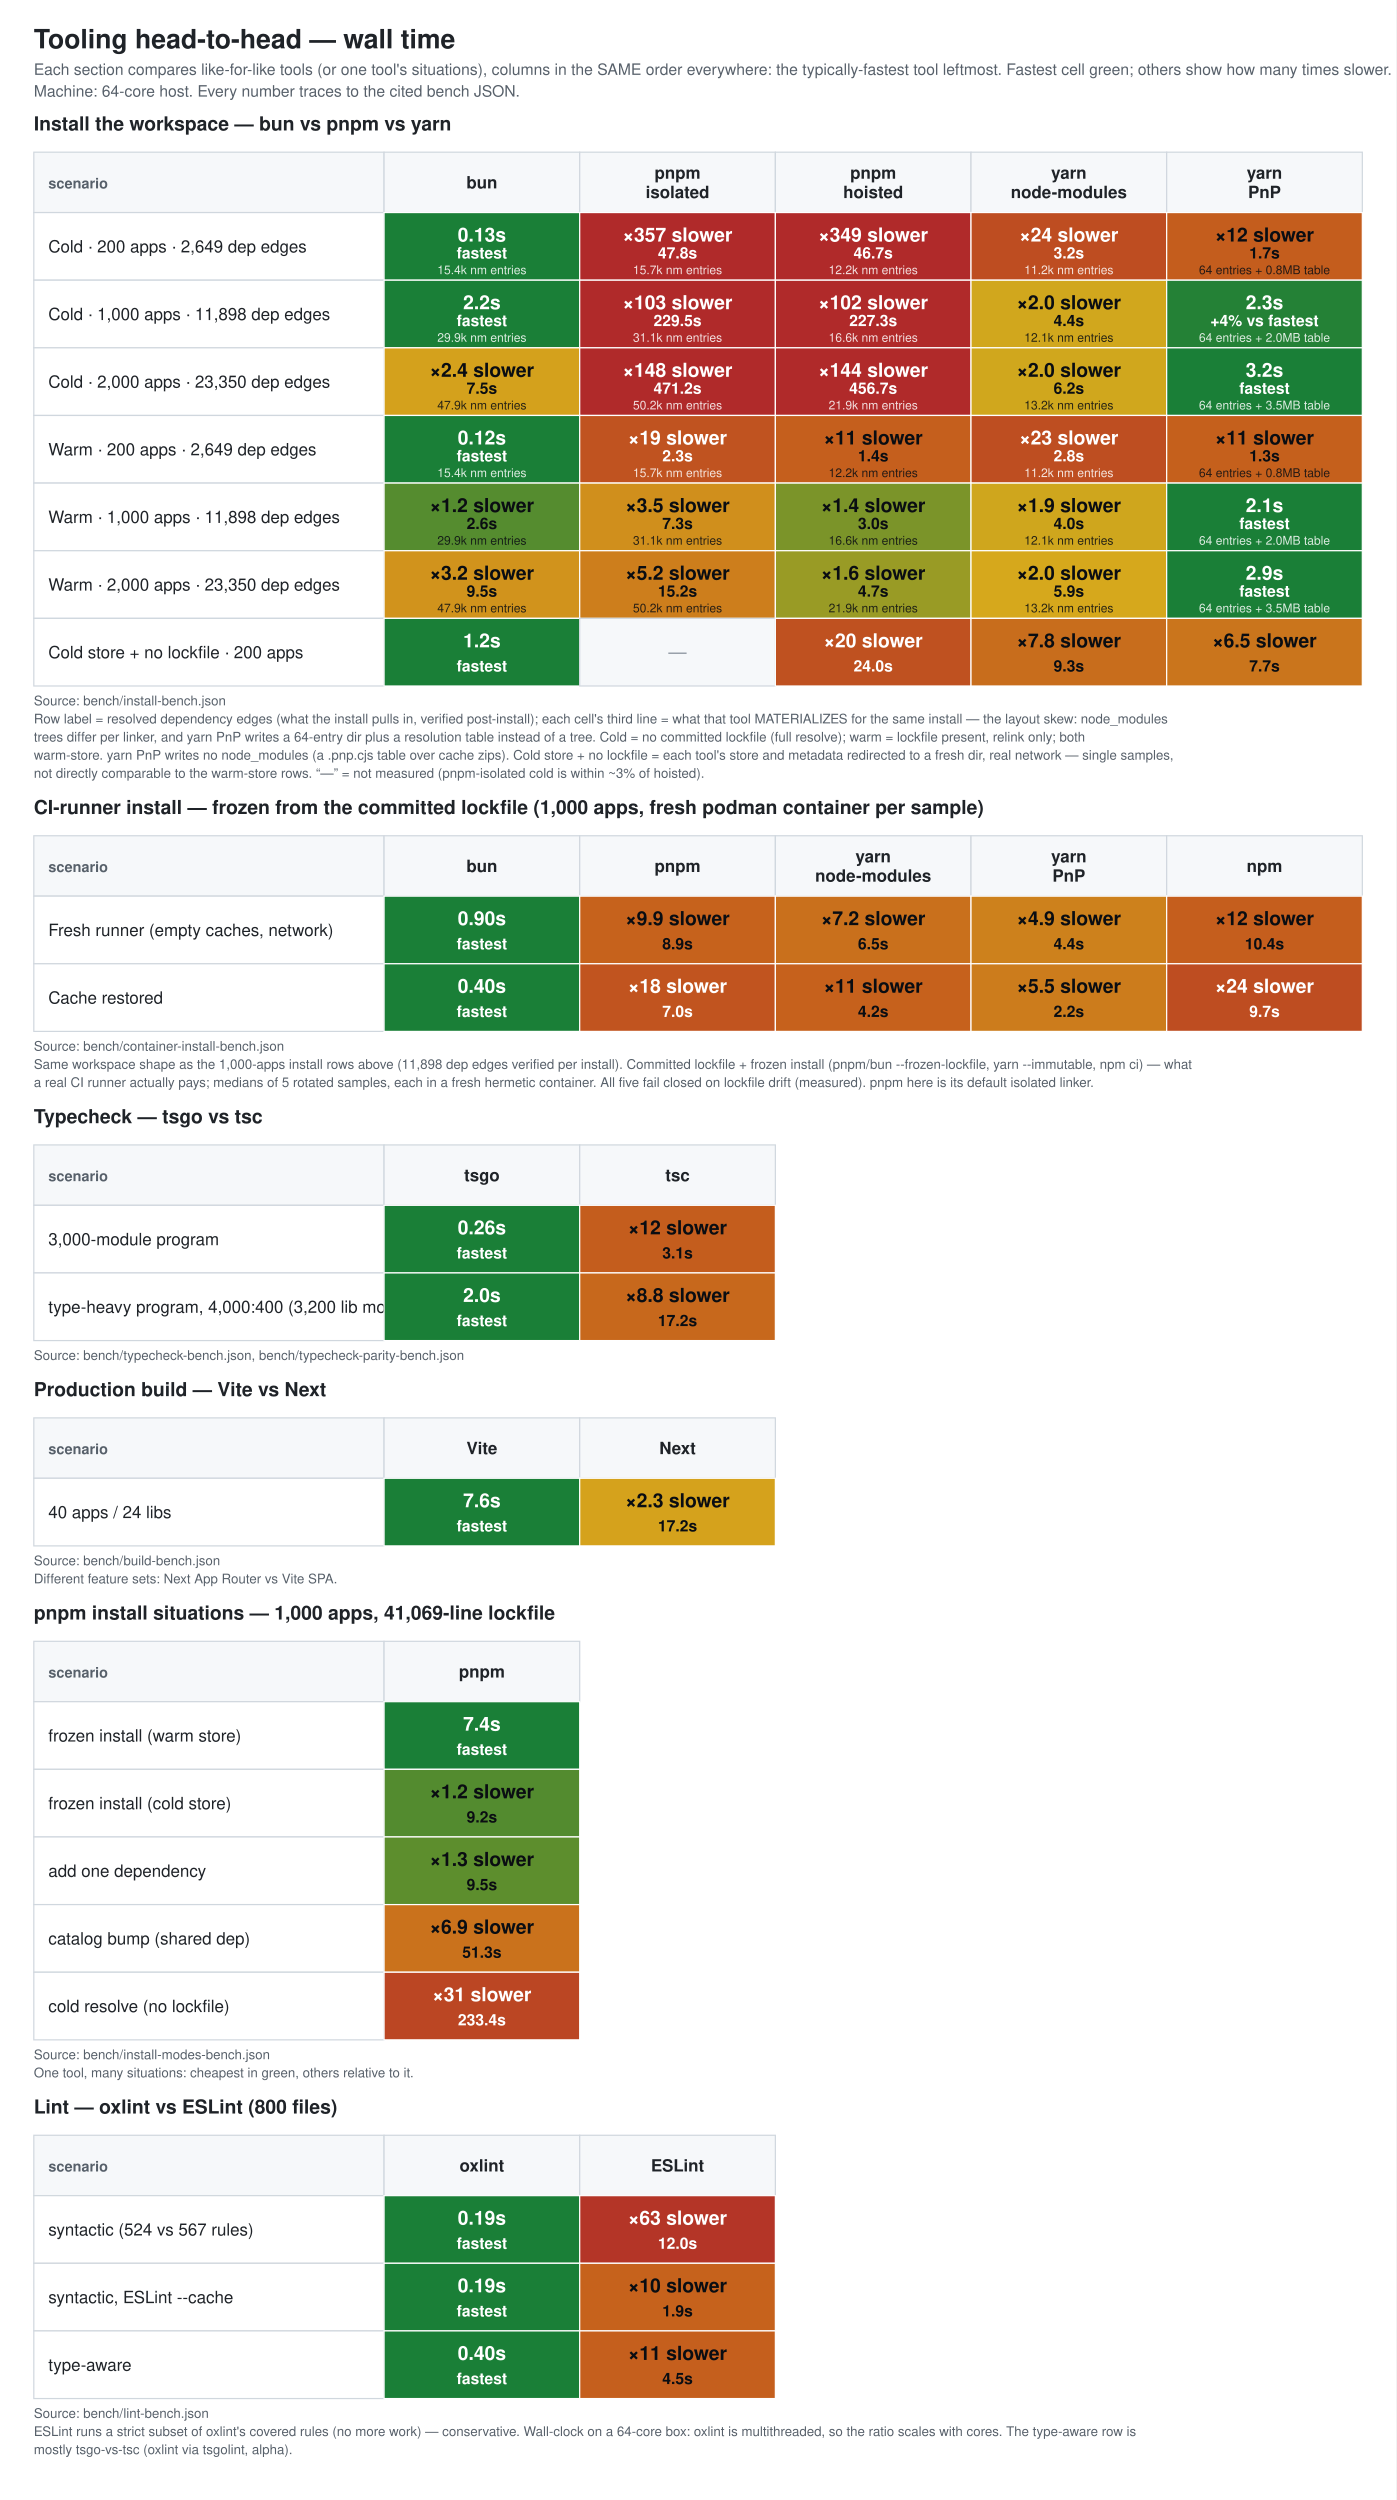
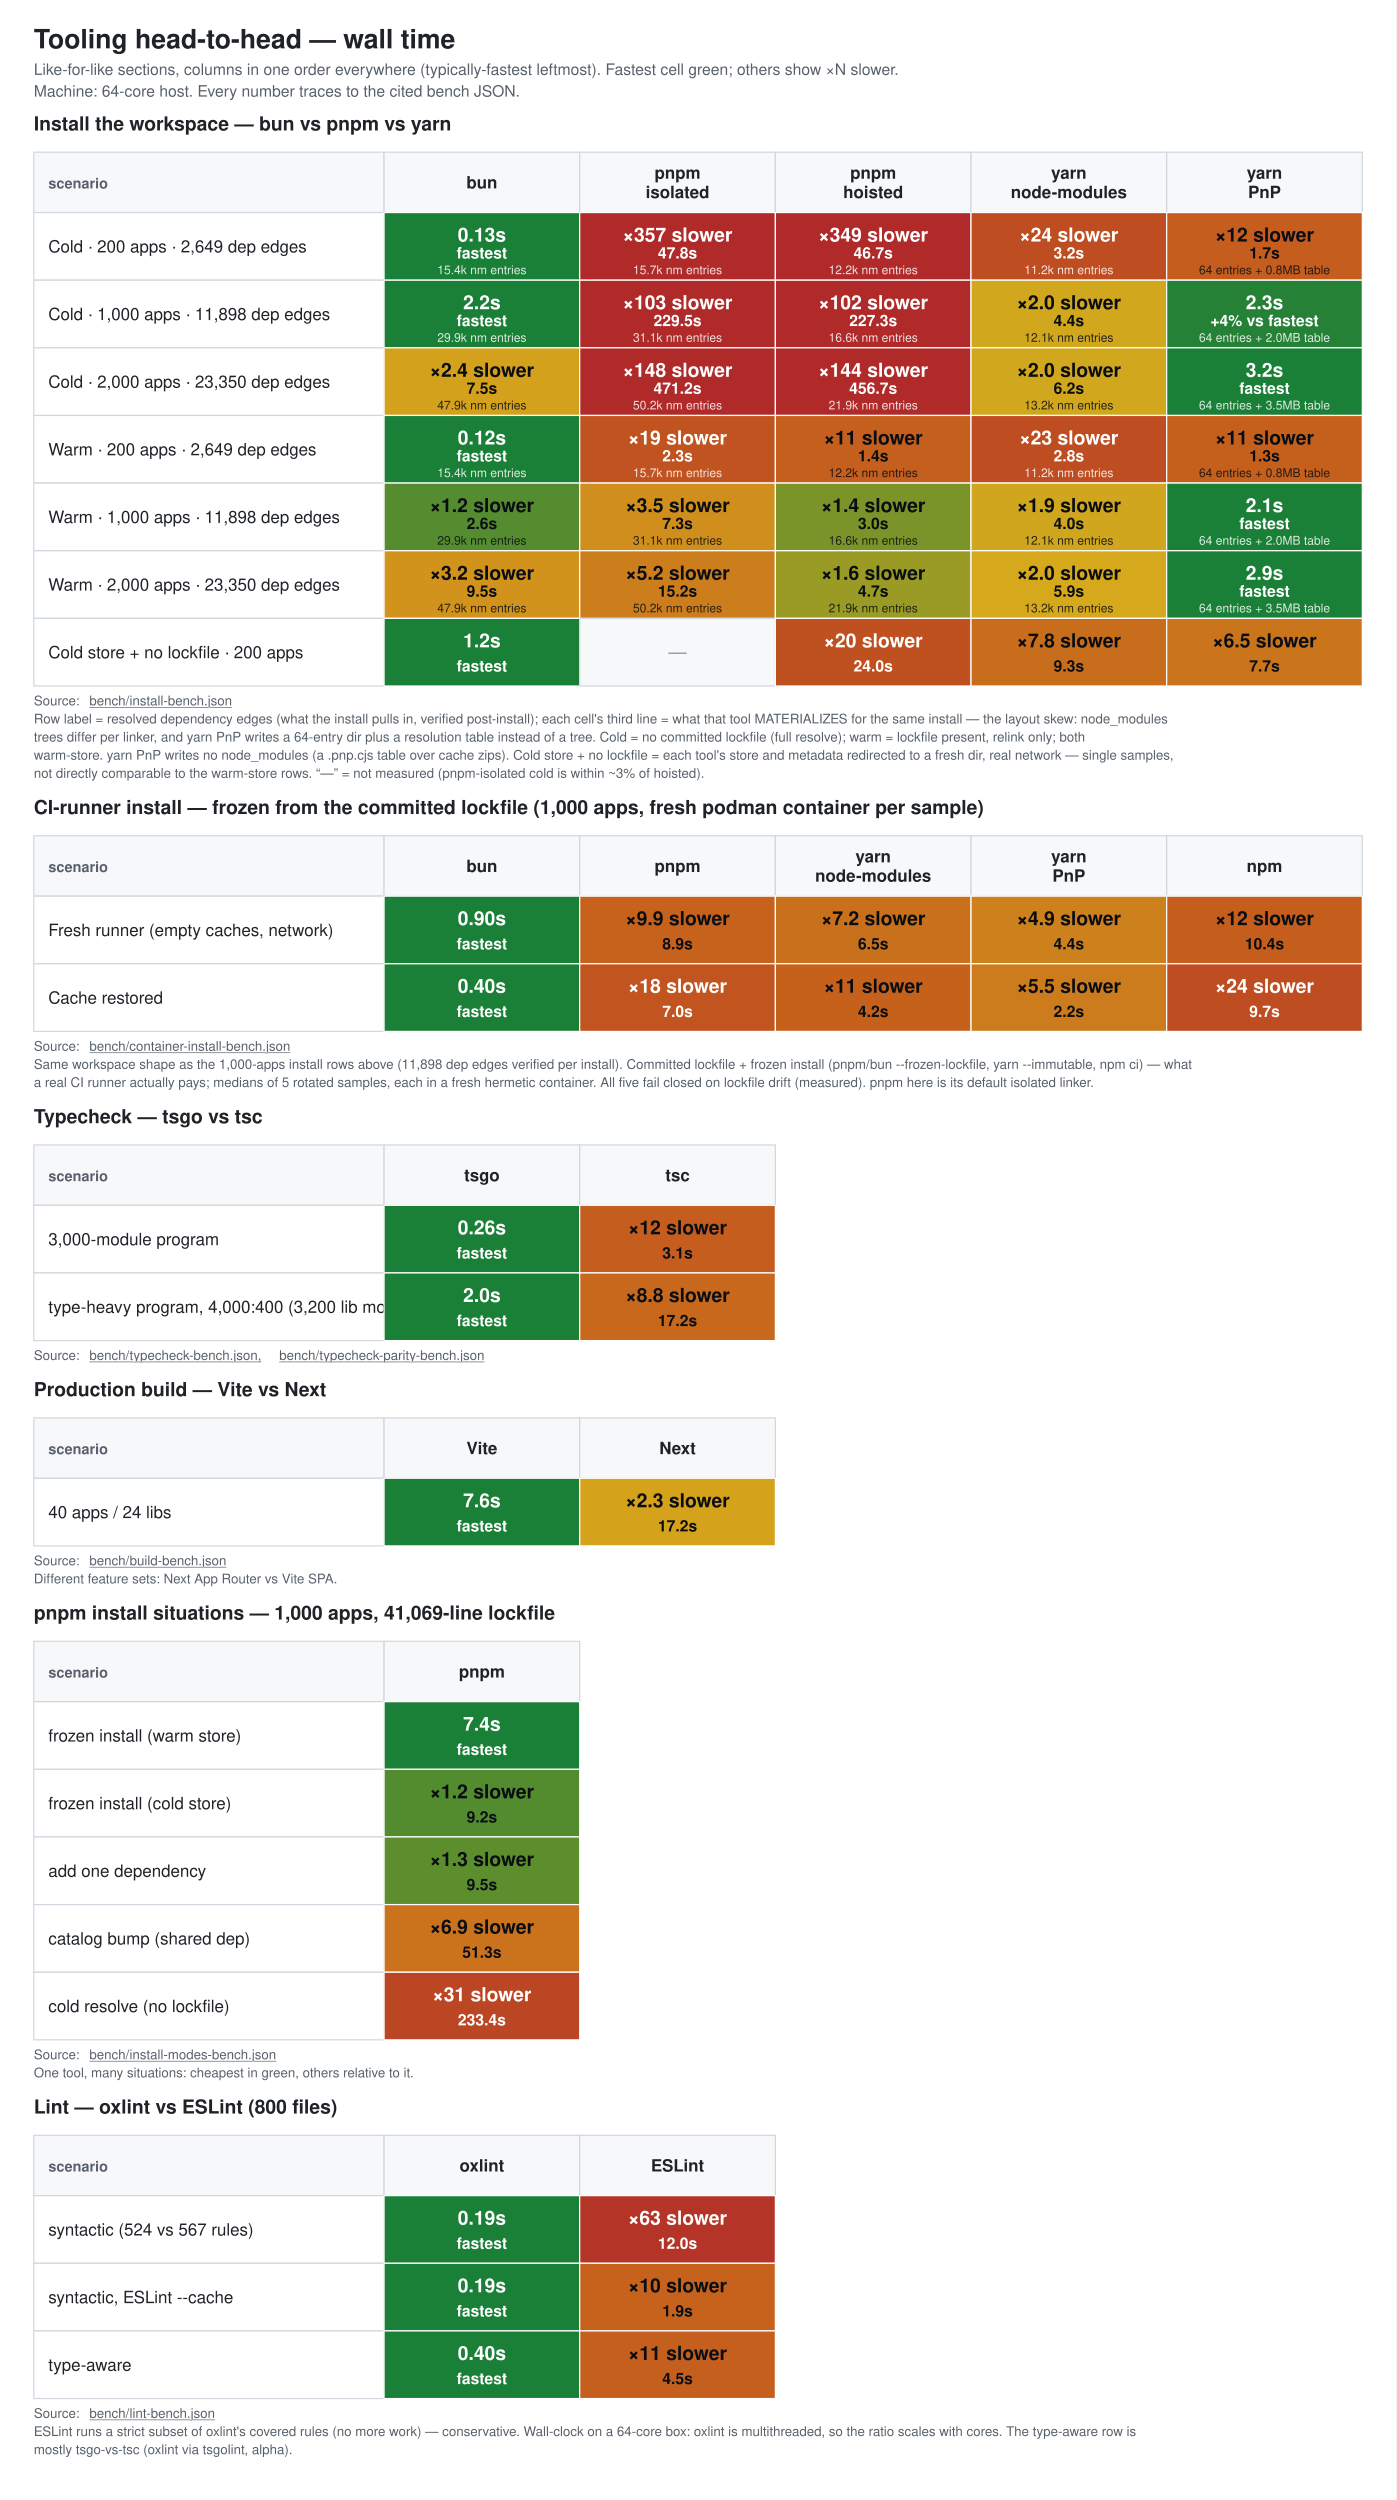
<svg xmlns="http://www.w3.org/2000/svg" width="1156" height="2070" viewBox="0 0 1156 2070" font-family="-apple-system,BlinkMacSystemFont,Segoe UI,Helvetica,Arial,sans-serif">
  <rect width="1156" height="2070" fill="#ffffff" />
  <text x="28" y="40" font-size="22" font-weight="700" fill="#1f2328">Tooling head-to-head — wall time</text>
-   <text x="28" y="62" font-size="13" fill="#57606a">Each section compares like-for-like tools (or one tool's situations), columns in the SAME order everywhere: the typically-fastest tool leftmost. Fastest cell green; others show how many times slower.</text>
+   <text x="28" y="62" font-size="13" fill="#57606a">Like-for-like sections, columns in one order everywhere (typically-fastest leftmost). Fastest cell green; others show ×N slower.</text>
  <text x="28" y="80" font-size="13" fill="#57606a">Machine: 64-core host. Every number traces to the cited bench JSON.</text>
  <text x="28" y="108" font-size="16" font-weight="700" fill="#1f2328">Install the workspace — bun vs pnpm vs yarn</text>
  <rect x="28" y="126" width="290" height="50" fill="#f6f8fa" stroke="#d0d7de" />
  <text x="40" y="156" font-size="12" font-weight="600" fill="#57606a">scenario</text>
  <rect x="318" y="126" width="162" height="50" fill="#f6f8fa" stroke="#d0d7de" />
  <text x="399" y="156" font-size="14" font-weight="700" fill="#1f2328" text-anchor="middle">bun</text>
  <rect x="480" y="126" width="162" height="50" fill="#f6f8fa" stroke="#d0d7de" />
  <text x="561" y="148" font-size="14" font-weight="700" fill="#1f2328" text-anchor="middle">pnpm</text>
  <text x="561" y="164" font-size="14" font-weight="700" fill="#1f2328" text-anchor="middle">isolated</text>
  <rect x="642" y="126" width="162" height="50" fill="#f6f8fa" stroke="#d0d7de" />
  <text x="723" y="148" font-size="14" font-weight="700" fill="#1f2328" text-anchor="middle">pnpm</text>
  <text x="723" y="164" font-size="14" font-weight="700" fill="#1f2328" text-anchor="middle">hoisted</text>
  <rect x="804" y="126" width="162" height="50" fill="#f6f8fa" stroke="#d0d7de" />
  <text x="885" y="148" font-size="14" font-weight="700" fill="#1f2328" text-anchor="middle">yarn</text>
  <text x="885" y="164" font-size="14" font-weight="700" fill="#1f2328" text-anchor="middle">node-modules</text>
  <rect x="966" y="126" width="162" height="50" fill="#f6f8fa" stroke="#d0d7de" />
  <text x="1047" y="148" font-size="14" font-weight="700" fill="#1f2328" text-anchor="middle">yarn</text>
  <text x="1047" y="164" font-size="14" font-weight="700" fill="#1f2328" text-anchor="middle">PnP</text>
  <rect x="28" y="176" width="290" height="56" fill="#ffffff" stroke="#d0d7de" />
  <text x="40" y="209" font-size="14" fill="#1f2328">Cold · 200 apps · 2,649 dep edges</text>
  <rect x="318" y="176" width="162" height="56" fill="rgb(26,127,55)" stroke="#ffffff" />
  <text x="399" y="200" font-size="16" font-weight="700" fill="#ffffff" text-anchor="middle">0.13s</text>
  <text x="399" y="214" font-size="13" font-weight="600" fill="#ffffff" text-anchor="middle">fastest</text>
  <text x="399" y="227" font-size="10" fill="#ffffff" opacity="0.85" text-anchor="middle">15.4k nm entries</text>
  <rect x="480" y="176" width="162" height="56" fill="rgb(176,42,42)" stroke="#ffffff" />
  <text x="561" y="200" font-size="16" font-weight="700" fill="#ffffff" text-anchor="middle">×357 slower</text>
  <text x="561" y="214" font-size="13" font-weight="600" fill="#ffffff" text-anchor="middle">47.8s</text>
  <text x="561" y="227" font-size="10" fill="#ffffff" opacity="0.85" text-anchor="middle">15.7k nm entries</text>
  <rect x="642" y="176" width="162" height="56" fill="rgb(176,42,42)" stroke="#ffffff" />
  <text x="723" y="200" font-size="16" font-weight="700" fill="#ffffff" text-anchor="middle">×349 slower</text>
  <text x="723" y="214" font-size="13" font-weight="600" fill="#ffffff" text-anchor="middle">46.7s</text>
  <text x="723" y="227" font-size="10" fill="#ffffff" opacity="0.85" text-anchor="middle">12.2k nm entries</text>
  <rect x="804" y="176" width="162" height="56" fill="rgb(190,77,33)" stroke="#ffffff" />
  <text x="885" y="200" font-size="16" font-weight="700" fill="#ffffff" text-anchor="middle">×24 slower</text>
  <text x="885" y="214" font-size="13" font-weight="600" fill="#ffffff" text-anchor="middle">3.2s</text>
  <text x="885" y="227" font-size="10" fill="#ffffff" opacity="0.85" text-anchor="middle">11.2k nm entries</text>
  <rect x="966" y="176" width="162" height="56" fill="rgb(196,93,29)" stroke="#ffffff" />
  <text x="1047" y="200" font-size="16" font-weight="700" fill="#0a0d12" text-anchor="middle">×12 slower</text>
  <text x="1047" y="214" font-size="13" font-weight="600" fill="#0a0d12" text-anchor="middle">1.7s</text>
  <text x="1047" y="227" font-size="10" fill="#0a0d12" opacity="0.85" text-anchor="middle">64 entries + 0.8MB table</text>
  <rect x="28" y="232" width="290" height="56" fill="#ffffff" stroke="#d0d7de" />
  <text x="40" y="265" font-size="14" fill="#1f2328">Cold · 1,000 apps · 11,898 dep edges</text>
  <rect x="318" y="232" width="162" height="56" fill="rgb(26,127,55)" stroke="#ffffff" />
  <text x="399" y="256" font-size="16" font-weight="700" fill="#ffffff" text-anchor="middle">2.2s</text>
  <text x="399" y="270" font-size="13" font-weight="600" fill="#ffffff" text-anchor="middle">fastest</text>
  <text x="399" y="283" font-size="10" fill="#ffffff" opacity="0.85" text-anchor="middle">29.9k nm entries</text>
  <rect x="480" y="232" width="162" height="56" fill="rgb(176,42,42)" stroke="#ffffff" />
  <text x="561" y="256" font-size="16" font-weight="700" fill="#ffffff" text-anchor="middle">×103 slower</text>
  <text x="561" y="270" font-size="13" font-weight="600" fill="#ffffff" text-anchor="middle">229.5s</text>
  <text x="561" y="283" font-size="10" fill="#ffffff" opacity="0.85" text-anchor="middle">31.1k nm entries</text>
  <rect x="642" y="232" width="162" height="56" fill="rgb(176,42,42)" stroke="#ffffff" />
  <text x="723" y="256" font-size="16" font-weight="700" fill="#ffffff" text-anchor="middle">×102 slower</text>
  <text x="723" y="270" font-size="13" font-weight="600" fill="#ffffff" text-anchor="middle">227.3s</text>
  <text x="723" y="283" font-size="10" fill="#ffffff" opacity="0.85" text-anchor="middle">16.6k nm entries</text>
  <rect x="804" y="232" width="162" height="56" fill="rgb(209,167,29)" stroke="#ffffff" />
  <text x="885" y="256" font-size="16" font-weight="700" fill="#0a0d12" text-anchor="middle">×2.0 slower</text>
  <text x="885" y="270" font-size="13" font-weight="600" fill="#0a0d12" text-anchor="middle">4.4s</text>
  <text x="885" y="283" font-size="10" fill="#0a0d12" opacity="0.85" text-anchor="middle">12.1k nm entries</text>
  <rect x="966" y="232" width="162" height="56" fill="rgb(36,129,54)" stroke="#ffffff" />
  <text x="1047" y="256" font-size="16" font-weight="700" fill="#ffffff" text-anchor="middle">2.3s</text>
  <text x="1047" y="270" font-size="13" font-weight="600" fill="#ffffff" text-anchor="middle">+4% vs fastest</text>
  <text x="1047" y="283" font-size="10" fill="#ffffff" opacity="0.85" text-anchor="middle">64 entries + 2.0MB table</text>
  <rect x="28" y="288" width="290" height="56" fill="#ffffff" stroke="#d0d7de" />
  <text x="40" y="321" font-size="14" fill="#1f2328">Cold · 2,000 apps · 23,350 dep edges</text>
  <rect x="318" y="288" width="162" height="56" fill="rgb(212,161,28)" stroke="#ffffff" />
  <text x="399" y="312" font-size="16" font-weight="700" fill="#0a0d12" text-anchor="middle">×2.4 slower</text>
  <text x="399" y="326" font-size="13" font-weight="600" fill="#0a0d12" text-anchor="middle">7.5s</text>
  <text x="399" y="339" font-size="10" fill="#0a0d12" opacity="0.85" text-anchor="middle">47.9k nm entries</text>
  <rect x="480" y="288" width="162" height="56" fill="rgb(176,42,42)" stroke="#ffffff" />
  <text x="561" y="312" font-size="16" font-weight="700" fill="#ffffff" text-anchor="middle">×148 slower</text>
  <text x="561" y="326" font-size="13" font-weight="600" fill="#ffffff" text-anchor="middle">471.2s</text>
  <text x="561" y="339" font-size="10" fill="#ffffff" opacity="0.85" text-anchor="middle">50.2k nm entries</text>
  <rect x="642" y="288" width="162" height="56" fill="rgb(176,42,42)" stroke="#ffffff" />
  <text x="723" y="312" font-size="16" font-weight="700" fill="#ffffff" text-anchor="middle">×144 slower</text>
  <text x="723" y="326" font-size="13" font-weight="600" fill="#ffffff" text-anchor="middle">456.7s</text>
  <text x="723" y="339" font-size="10" fill="#ffffff" opacity="0.85" text-anchor="middle">21.9k nm entries</text>
  <rect x="804" y="288" width="162" height="56" fill="rgb(208,167,29)" stroke="#ffffff" />
  <text x="885" y="312" font-size="16" font-weight="700" fill="#0a0d12" text-anchor="middle">×2.0 slower</text>
  <text x="885" y="326" font-size="13" font-weight="600" fill="#0a0d12" text-anchor="middle">6.2s</text>
  <text x="885" y="339" font-size="10" fill="#0a0d12" opacity="0.85" text-anchor="middle">13.2k nm entries</text>
  <rect x="966" y="288" width="162" height="56" fill="rgb(26,127,55)" stroke="#ffffff" />
  <text x="1047" y="312" font-size="16" font-weight="700" fill="#ffffff" text-anchor="middle">3.2s</text>
  <text x="1047" y="326" font-size="13" font-weight="600" fill="#ffffff" text-anchor="middle">fastest</text>
  <text x="1047" y="339" font-size="10" fill="#ffffff" opacity="0.85" text-anchor="middle">64 entries + 3.5MB table</text>
  <rect x="28" y="344" width="290" height="56" fill="#ffffff" stroke="#d0d7de" />
  <text x="40" y="377" font-size="14" fill="#1f2328">Warm · 200 apps · 2,649 dep edges</text>
  <rect x="318" y="344" width="162" height="56" fill="rgb(26,127,55)" stroke="#ffffff" />
  <text x="399" y="368" font-size="16" font-weight="700" fill="#ffffff" text-anchor="middle">0.12s</text>
  <text x="399" y="382" font-size="13" font-weight="600" fill="#ffffff" text-anchor="middle">fastest</text>
  <text x="399" y="395" font-size="10" fill="#ffffff" opacity="0.85" text-anchor="middle">15.4k nm entries</text>
  <rect x="480" y="344" width="162" height="56" fill="rgb(192,83,32)" stroke="#ffffff" />
  <text x="561" y="368" font-size="16" font-weight="700" fill="#ffffff" text-anchor="middle">×19 slower</text>
  <text x="561" y="382" font-size="13" font-weight="600" fill="#ffffff" text-anchor="middle">2.3s</text>
  <text x="561" y="395" font-size="10" fill="#ffffff" opacity="0.85" text-anchor="middle">15.7k nm entries</text>
  <rect x="642" y="344" width="162" height="56" fill="rgb(197,95,29)" stroke="#ffffff" />
  <text x="723" y="368" font-size="16" font-weight="700" fill="#0a0d12" text-anchor="middle">×11 slower</text>
  <text x="723" y="382" font-size="13" font-weight="600" fill="#0a0d12" text-anchor="middle">1.4s</text>
  <text x="723" y="395" font-size="10" fill="#0a0d12" opacity="0.85" text-anchor="middle">12.2k nm entries</text>
  <rect x="804" y="344" width="162" height="56" fill="rgb(190,78,33)" stroke="#ffffff" />
  <text x="885" y="368" font-size="16" font-weight="700" fill="#ffffff" text-anchor="middle">×23 slower</text>
  <text x="885" y="382" font-size="13" font-weight="600" fill="#ffffff" text-anchor="middle">2.8s</text>
  <text x="885" y="395" font-size="10" fill="#ffffff" opacity="0.85" text-anchor="middle">11.2k nm entries</text>
  <rect x="966" y="344" width="162" height="56" fill="rgb(197,96,28)" stroke="#ffffff" />
  <text x="1047" y="368" font-size="16" font-weight="700" fill="#0a0d12" text-anchor="middle">×11 slower</text>
  <text x="1047" y="382" font-size="13" font-weight="600" fill="#0a0d12" text-anchor="middle">1.3s</text>
  <text x="1047" y="395" font-size="10" fill="#0a0d12" opacity="0.85" text-anchor="middle">64 entries + 0.8MB table</text>
  <rect x="28" y="400" width="290" height="56" fill="#ffffff" stroke="#d0d7de" />
  <text x="40" y="433" font-size="14" fill="#1f2328">Warm · 1,000 apps · 11,898 dep edges</text>
  <rect x="318" y="400" width="162" height="56" fill="rgb(85,140,47)" stroke="#ffffff" />
  <text x="399" y="424" font-size="16" font-weight="700" fill="#0a0d12" text-anchor="middle">×1.2 slower</text>
  <text x="399" y="438" font-size="13" font-weight="600" fill="#0a0d12" text-anchor="middle">2.6s</text>
  <text x="399" y="451" font-size="10" fill="#0a0d12" opacity="0.85" text-anchor="middle">29.9k nm entries</text>
  <rect x="480" y="400" width="162" height="56" fill="rgb(208,143,28)" stroke="#ffffff" />
  <text x="561" y="424" font-size="16" font-weight="700" fill="#0a0d12" text-anchor="middle">×3.5 slower</text>
  <text x="561" y="438" font-size="13" font-weight="600" fill="#0a0d12" text-anchor="middle">7.3s</text>
  <text x="561" y="451" font-size="10" fill="#0a0d12" opacity="0.85" text-anchor="middle">31.1k nm entries</text>
  <rect x="642" y="400" width="162" height="56" fill="rgb(123,148,41)" stroke="#ffffff" />
  <text x="723" y="424" font-size="16" font-weight="700" fill="#0a0d12" text-anchor="middle">×1.4 slower</text>
  <text x="723" y="438" font-size="13" font-weight="600" fill="#0a0d12" text-anchor="middle">3.0s</text>
  <text x="723" y="451" font-size="10" fill="#0a0d12" opacity="0.85" text-anchor="middle">16.6k nm entries</text>
  <rect x="804" y="400" width="162" height="56" fill="rgb(207,166,29)" stroke="#ffffff" />
  <text x="885" y="424" font-size="16" font-weight="700" fill="#0a0d12" text-anchor="middle">×1.9 slower</text>
  <text x="885" y="438" font-size="13" font-weight="600" fill="#0a0d12" text-anchor="middle">4.0s</text>
  <text x="885" y="451" font-size="10" fill="#0a0d12" opacity="0.85" text-anchor="middle">12.1k nm entries</text>
  <rect x="966" y="400" width="162" height="56" fill="rgb(26,127,55)" stroke="#ffffff" />
  <text x="1047" y="424" font-size="16" font-weight="700" fill="#ffffff" text-anchor="middle">2.1s</text>
  <text x="1047" y="438" font-size="13" font-weight="600" fill="#ffffff" text-anchor="middle">fastest</text>
  <text x="1047" y="451" font-size="10" fill="#ffffff" opacity="0.85" text-anchor="middle">64 entries + 2.0MB table</text>
  <rect x="28" y="456" width="290" height="56" fill="#ffffff" stroke="#d0d7de" />
  <text x="40" y="489" font-size="14" fill="#1f2328">Warm · 2,000 apps · 23,350 dep edges</text>
  <rect x="318" y="456" width="162" height="56" fill="rgb(209,147,28)" stroke="#ffffff" />
  <text x="399" y="480" font-size="16" font-weight="700" fill="#0a0d12" text-anchor="middle">×3.2 slower</text>
  <text x="399" y="494" font-size="13" font-weight="600" fill="#0a0d12" text-anchor="middle">9.5s</text>
  <text x="399" y="507" font-size="10" fill="#0a0d12" opacity="0.85" text-anchor="middle">47.9k nm entries</text>
  <rect x="480" y="456" width="162" height="56" fill="rgb(205,126,28)" stroke="#ffffff" />
  <text x="561" y="480" font-size="16" font-weight="700" fill="#0a0d12" text-anchor="middle">×5.2 slower</text>
  <text x="561" y="494" font-size="13" font-weight="600" fill="#0a0d12" text-anchor="middle">15.2s</text>
  <text x="561" y="507" font-size="10" fill="#0a0d12" opacity="0.85" text-anchor="middle">50.2k nm entries</text>
  <rect x="642" y="456" width="162" height="56" fill="rgb(153,155,37)" stroke="#ffffff" />
  <text x="723" y="480" font-size="16" font-weight="700" fill="#0a0d12" text-anchor="middle">×1.6 slower</text>
  <text x="723" y="494" font-size="13" font-weight="600" fill="#0a0d12" text-anchor="middle">4.7s</text>
  <text x="723" y="507" font-size="10" fill="#0a0d12" opacity="0.85" text-anchor="middle">21.9k nm entries</text>
  <rect x="804" y="456" width="162" height="56" fill="rgb(214,168,28)" stroke="#ffffff" />
  <text x="885" y="480" font-size="16" font-weight="700" fill="#0a0d12" text-anchor="middle">×2.0 slower</text>
  <text x="885" y="494" font-size="13" font-weight="600" fill="#0a0d12" text-anchor="middle">5.9s</text>
  <text x="885" y="507" font-size="10" fill="#0a0d12" opacity="0.85" text-anchor="middle">13.2k nm entries</text>
  <rect x="966" y="456" width="162" height="56" fill="rgb(26,127,55)" stroke="#ffffff" />
  <text x="1047" y="480" font-size="16" font-weight="700" fill="#ffffff" text-anchor="middle">2.9s</text>
  <text x="1047" y="494" font-size="13" font-weight="600" fill="#ffffff" text-anchor="middle">fastest</text>
  <text x="1047" y="507" font-size="10" fill="#ffffff" opacity="0.85" text-anchor="middle">64 entries + 3.5MB table</text>
  <rect x="28" y="512" width="290" height="56" fill="#ffffff" stroke="#d0d7de" />
  <text x="40" y="545" font-size="14" fill="#1f2328">Cold store + no lockfile · 200 apps</text>
  <rect x="318" y="512" width="162" height="56" fill="rgb(26,127,55)" stroke="#ffffff" />
  <text x="399" y="536" font-size="16" font-weight="700" fill="#ffffff" text-anchor="middle">1.2s</text>
  <text x="399" y="556" font-size="13" font-weight="600" fill="#ffffff" text-anchor="middle">fastest</text>
  <rect x="480" y="512" width="162" height="56" fill="#f6f8fa" stroke="#d0d7de" />
  <text x="561" y="545" font-size="15" fill="#8c959f" text-anchor="middle">—</text>
  <rect x="642" y="512" width="162" height="56" fill="rgb(191,81,32)" stroke="#ffffff" />
  <text x="723" y="536" font-size="16" font-weight="700" fill="#ffffff" text-anchor="middle">×20 slower</text>
  <text x="723" y="556" font-size="13" font-weight="600" fill="#ffffff" text-anchor="middle">24.0s</text>
  <rect x="804" y="512" width="162" height="56" fill="rgb(200,109,28)" stroke="#ffffff" />
  <text x="885" y="536" font-size="16" font-weight="700" fill="#0a0d12" text-anchor="middle">×7.8 slower</text>
  <text x="885" y="556" font-size="13" font-weight="600" fill="#0a0d12" text-anchor="middle">9.3s</text>
  <rect x="966" y="512" width="162" height="56" fill="rgb(202,117,28)" stroke="#ffffff" />
  <text x="1047" y="536" font-size="16" font-weight="700" fill="#0a0d12" text-anchor="middle">×6.5 slower</text>
  <text x="1047" y="556" font-size="13" font-weight="600" fill="#0a0d12" text-anchor="middle">7.7s</text>
-   <text x="28" y="584" font-size="11" fill="#57606a">Source: bench/install-bench.json</text>
+   <text x="28" y="584" font-size="11" fill="#57606a">Source: </text>
+   <a href="../../bench/install-bench.json">
+     <text x="74" y="584" font-size="11" fill="#57606a" text-decoration="underline">bench/install-bench.json</text>
+   </a>
  <text x="28" y="599" font-size="11" fill="#57606a">Row label = resolved dependency edges (what the install pulls in, verified post-install); each cell's third line = what that tool MATERIALIZES for the same install — the layout skew: node_modules</text>
  <text x="28" y="614" font-size="11" fill="#57606a">trees differ per linker, and yarn PnP writes a 64-entry dir plus a resolution table instead of a tree. Cold = no committed lockfile (full resolve); warm = lockfile present, relink only; both</text>
  <text x="28" y="629" font-size="11" fill="#57606a">warm-store. yarn PnP writes no node_modules (a .pnp.cjs table over cache zips). Cold store + no lockfile = each tool's store and metadata redirected to a fresh dir, real network — single samples,</text>
  <text x="28" y="644" font-size="11" fill="#57606a">not directly comparable to the warm-store rows. “—” = not measured (pnpm-isolated cold is within ~3% of hoisted).</text>
  <text x="28" y="674" font-size="16" font-weight="700" fill="#1f2328">CI-runner install — frozen from the committed lockfile (1,000 apps, fresh podman container per sample)</text>
  <rect x="28" y="692" width="290" height="50" fill="#f6f8fa" stroke="#d0d7de" />
  <text x="40" y="722" font-size="12" font-weight="600" fill="#57606a">scenario</text>
  <rect x="318" y="692" width="162" height="50" fill="#f6f8fa" stroke="#d0d7de" />
  <text x="399" y="722" font-size="14" font-weight="700" fill="#1f2328" text-anchor="middle">bun</text>
  <rect x="480" y="692" width="162" height="50" fill="#f6f8fa" stroke="#d0d7de" />
  <text x="561" y="722" font-size="14" font-weight="700" fill="#1f2328" text-anchor="middle">pnpm</text>
  <rect x="642" y="692" width="162" height="50" fill="#f6f8fa" stroke="#d0d7de" />
  <text x="723" y="714" font-size="14" font-weight="700" fill="#1f2328" text-anchor="middle">yarn</text>
  <text x="723" y="730" font-size="14" font-weight="700" fill="#1f2328" text-anchor="middle">node-modules</text>
  <rect x="804" y="692" width="162" height="50" fill="#f6f8fa" stroke="#d0d7de" />
  <text x="885" y="714" font-size="14" font-weight="700" fill="#1f2328" text-anchor="middle">yarn</text>
  <text x="885" y="730" font-size="14" font-weight="700" fill="#1f2328" text-anchor="middle">PnP</text>
  <rect x="966" y="692" width="162" height="50" fill="#f6f8fa" stroke="#d0d7de" />
  <text x="1047" y="722" font-size="14" font-weight="700" fill="#1f2328" text-anchor="middle">npm</text>
  <rect x="28" y="742" width="290" height="56" fill="#ffffff" stroke="#d0d7de" />
  <text x="40" y="775" font-size="14" fill="#1f2328">Fresh runner (empty caches, network)</text>
  <rect x="318" y="742" width="162" height="56" fill="rgb(26,127,55)" stroke="#ffffff" />
  <text x="399" y="766" font-size="16" font-weight="700" fill="#ffffff" text-anchor="middle">0.90s</text>
  <text x="399" y="786" font-size="13" font-weight="600" fill="#ffffff" text-anchor="middle">fastest</text>
  <rect x="480" y="742" width="162" height="56" fill="rgb(198,98,28)" stroke="#ffffff" />
  <text x="561" y="766" font-size="16" font-weight="700" fill="#0a0d12" text-anchor="middle">×9.9 slower</text>
  <text x="561" y="786" font-size="13" font-weight="600" fill="#0a0d12" text-anchor="middle">8.9s</text>
  <rect x="642" y="742" width="162" height="56" fill="rgb(201,112,28)" stroke="#ffffff" />
  <text x="723" y="766" font-size="16" font-weight="700" fill="#0a0d12" text-anchor="middle">×7.2 slower</text>
  <text x="723" y="786" font-size="13" font-weight="600" fill="#0a0d12" text-anchor="middle">6.5s</text>
  <rect x="804" y="742" width="162" height="56" fill="rgb(205,129,28)" stroke="#ffffff" />
  <text x="885" y="766" font-size="16" font-weight="700" fill="#0a0d12" text-anchor="middle">×4.9 slower</text>
  <text x="885" y="786" font-size="13" font-weight="600" fill="#0a0d12" text-anchor="middle">4.4s</text>
  <rect x="966" y="742" width="162" height="56" fill="rgb(197,94,29)" stroke="#ffffff" />
  <text x="1047" y="766" font-size="16" font-weight="700" fill="#0a0d12" text-anchor="middle">×12 slower</text>
  <text x="1047" y="786" font-size="13" font-weight="600" fill="#0a0d12" text-anchor="middle">10.4s</text>
  <rect x="28" y="798" width="290" height="56" fill="#ffffff" stroke="#d0d7de" />
  <text x="40" y="831" font-size="14" fill="#1f2328">Cache restored</text>
  <rect x="318" y="798" width="162" height="56" fill="rgb(26,127,55)" stroke="#ffffff" />
  <text x="399" y="822" font-size="16" font-weight="700" fill="#ffffff" text-anchor="middle">0.40s</text>
  <text x="399" y="842" font-size="13" font-weight="600" fill="#ffffff" text-anchor="middle">fastest</text>
  <rect x="480" y="798" width="162" height="56" fill="rgb(193,84,31)" stroke="#ffffff" />
  <text x="561" y="822" font-size="16" font-weight="700" fill="#ffffff" text-anchor="middle">×18 slower</text>
  <text x="561" y="842" font-size="13" font-weight="600" fill="#ffffff" text-anchor="middle">7.0s</text>
  <rect x="642" y="798" width="162" height="56" fill="rgb(198,97,28)" stroke="#ffffff" />
  <text x="723" y="822" font-size="16" font-weight="700" fill="#0a0d12" text-anchor="middle">×11 slower</text>
  <text x="723" y="842" font-size="13" font-weight="600" fill="#0a0d12" text-anchor="middle">4.2s</text>
  <rect x="804" y="798" width="162" height="56" fill="rgb(204,124,28)" stroke="#ffffff" />
  <text x="885" y="822" font-size="16" font-weight="700" fill="#0a0d12" text-anchor="middle">×5.5 slower</text>
  <text x="885" y="842" font-size="13" font-weight="600" fill="#0a0d12" text-anchor="middle">2.2s</text>
  <rect x="966" y="798" width="162" height="56" fill="rgb(190,77,33)" stroke="#ffffff" />
  <text x="1047" y="822" font-size="16" font-weight="700" fill="#ffffff" text-anchor="middle">×24 slower</text>
  <text x="1047" y="842" font-size="13" font-weight="600" fill="#ffffff" text-anchor="middle">9.7s</text>
-   <text x="28" y="870" font-size="11" fill="#57606a">Source: bench/container-install-bench.json</text>
+   <text x="28" y="870" font-size="11" fill="#57606a">Source: </text>
+   <a href="../../bench/container-install-bench.json">
+     <text x="74" y="870" font-size="11" fill="#57606a" text-decoration="underline">bench/container-install-bench.json</text>
+   </a>
  <text x="28" y="885" font-size="11" fill="#57606a">Same workspace shape as the 1,000-apps install rows above (11,898 dep edges verified per install). Committed lockfile + frozen install (pnpm/bun --frozen-lockfile, yarn --immutable, npm ci) — what</text>
  <text x="28" y="900" font-size="11" fill="#57606a">a real CI runner actually pays; medians of 5 rotated samples, each in a fresh hermetic container. All five fail closed on lockfile drift (measured). pnpm here is its default isolated linker.</text>
  <text x="28" y="930" font-size="16" font-weight="700" fill="#1f2328">Typecheck — tsgo vs tsc</text>
  <rect x="28" y="948" width="290" height="50" fill="#f6f8fa" stroke="#d0d7de" />
  <text x="40" y="978" font-size="12" font-weight="600" fill="#57606a">scenario</text>
  <rect x="318" y="948" width="162" height="50" fill="#f6f8fa" stroke="#d0d7de" />
  <text x="399" y="978" font-size="14" font-weight="700" fill="#1f2328" text-anchor="middle">tsgo</text>
  <rect x="480" y="948" width="162" height="50" fill="#f6f8fa" stroke="#d0d7de" />
  <text x="561" y="978" font-size="14" font-weight="700" fill="#1f2328" text-anchor="middle">tsc</text>
  <rect x="28" y="998" width="290" height="56" fill="#ffffff" stroke="#d0d7de" />
  <text x="40" y="1031" font-size="14" fill="#1f2328">3,000-module program</text>
  <rect x="318" y="998" width="162" height="56" fill="rgb(26,127,55)" stroke="#ffffff" />
  <text x="399" y="1022" font-size="16" font-weight="700" fill="#ffffff" text-anchor="middle">0.26s</text>
  <text x="399" y="1042" font-size="13" font-weight="600" fill="#ffffff" text-anchor="middle">fastest</text>
  <rect x="480" y="998" width="162" height="56" fill="rgb(196,93,29)" stroke="#ffffff" />
  <text x="561" y="1022" font-size="16" font-weight="700" fill="#0a0d12" text-anchor="middle">×12 slower</text>
  <text x="561" y="1042" font-size="13" font-weight="600" fill="#0a0d12" text-anchor="middle">3.1s</text>
  <rect x="28" y="1054" width="290" height="56" fill="#ffffff" stroke="#d0d7de" />
  <text x="40" y="1087" font-size="14" fill="#1f2328">type-heavy program, 4,000:400 (3,200 lib modules)</text>
  <rect x="318" y="1054" width="162" height="56" fill="rgb(26,127,55)" stroke="#ffffff" />
  <text x="399" y="1078" font-size="16" font-weight="700" fill="#ffffff" text-anchor="middle">2.0s</text>
  <text x="399" y="1098" font-size="13" font-weight="600" fill="#ffffff" text-anchor="middle">fastest</text>
  <rect x="480" y="1054" width="162" height="56" fill="rgb(199,104,28)" stroke="#ffffff" />
  <text x="561" y="1078" font-size="16" font-weight="700" fill="#0a0d12" text-anchor="middle">×8.8 slower</text>
  <text x="561" y="1098" font-size="13" font-weight="600" fill="#0a0d12" text-anchor="middle">17.2s</text>
-   <text x="28" y="1126" font-size="11" fill="#57606a">Source: bench/typecheck-bench.json, bench/typecheck-parity-bench.json</text>
+   <text x="28" y="1126" font-size="11" fill="#57606a">Source: </text>
+   <a href="../../bench/typecheck-bench.json">
+     <text x="74" y="1126" font-size="11" fill="#57606a" text-decoration="underline">bench/typecheck-bench.json,</text>
+   </a>
+   <a href="../../bench/typecheck-parity-bench.json">
+     <text x="231.2" y="1126" font-size="11" fill="#57606a" text-decoration="underline">bench/typecheck-parity-bench.json</text>
+   </a>
  <text x="28" y="1156" font-size="16" font-weight="700" fill="#1f2328">Production build — Vite vs Next</text>
  <rect x="28" y="1174" width="290" height="50" fill="#f6f8fa" stroke="#d0d7de" />
  <text x="40" y="1204" font-size="12" font-weight="600" fill="#57606a">scenario</text>
  <rect x="318" y="1174" width="162" height="50" fill="#f6f8fa" stroke="#d0d7de" />
  <text x="399" y="1204" font-size="14" font-weight="700" fill="#1f2328" text-anchor="middle">Vite</text>
  <rect x="480" y="1174" width="162" height="50" fill="#f6f8fa" stroke="#d0d7de" />
  <text x="561" y="1204" font-size="14" font-weight="700" fill="#1f2328" text-anchor="middle">Next</text>
  <rect x="28" y="1224" width="290" height="56" fill="#ffffff" stroke="#d0d7de" />
  <text x="40" y="1257" font-size="14" fill="#1f2328">40 apps / 24 libs</text>
  <rect x="318" y="1224" width="162" height="56" fill="rgb(26,127,55)" stroke="#ffffff" />
  <text x="399" y="1248" font-size="16" font-weight="700" fill="#ffffff" text-anchor="middle">7.6s</text>
  <text x="399" y="1268" font-size="13" font-weight="600" fill="#ffffff" text-anchor="middle">fastest</text>
  <rect x="480" y="1224" width="162" height="56" fill="rgb(213,162,28)" stroke="#ffffff" />
  <text x="561" y="1248" font-size="16" font-weight="700" fill="#0a0d12" text-anchor="middle">×2.3 slower</text>
  <text x="561" y="1268" font-size="13" font-weight="600" fill="#0a0d12" text-anchor="middle">17.2s</text>
-   <text x="28" y="1296" font-size="11" fill="#57606a">Source: bench/build-bench.json</text>
+   <text x="28" y="1296" font-size="11" fill="#57606a">Source: </text>
+   <a href="../../bench/build-bench.json">
+     <text x="74" y="1296" font-size="11" fill="#57606a" text-decoration="underline">bench/build-bench.json</text>
+   </a>
  <text x="28" y="1311" font-size="11" fill="#57606a">Different feature sets: Next App Router vs Vite SPA.</text>
  <text x="28" y="1341" font-size="16" font-weight="700" fill="#1f2328">pnpm install situations — 1,000 apps, 41,069-line lockfile</text>
  <rect x="28" y="1359" width="290" height="50" fill="#f6f8fa" stroke="#d0d7de" />
  <text x="40" y="1389" font-size="12" font-weight="600" fill="#57606a">scenario</text>
  <rect x="318" y="1359" width="162" height="50" fill="#f6f8fa" stroke="#d0d7de" />
  <text x="399" y="1389" font-size="14" font-weight="700" fill="#1f2328" text-anchor="middle">pnpm</text>
  <rect x="28" y="1409" width="290" height="56" fill="#ffffff" stroke="#d0d7de" />
  <text x="40" y="1442" font-size="14" fill="#1f2328">frozen install (warm store)</text>
  <rect x="318" y="1409" width="162" height="56" fill="rgb(26,127,55)" stroke="#ffffff" />
  <text x="399" y="1433" font-size="16" font-weight="700" fill="#ffffff" text-anchor="middle">7.4s</text>
  <text x="399" y="1453" font-size="13" font-weight="600" fill="#ffffff" text-anchor="middle">fastest</text>
  <rect x="28" y="1465" width="290" height="56" fill="#ffffff" stroke="#d0d7de" />
  <text x="40" y="1498" font-size="14" fill="#1f2328">frozen install (cold store)</text>
  <rect x="318" y="1465" width="162" height="56" fill="rgb(83,139,47)" stroke="#ffffff" />
  <text x="399" y="1489" font-size="16" font-weight="700" fill="#0a0d12" text-anchor="middle">×1.2 slower</text>
  <text x="399" y="1509" font-size="13" font-weight="600" fill="#0a0d12" text-anchor="middle">9.2s</text>
  <rect x="28" y="1521" width="290" height="56" fill="#ffffff" stroke="#d0d7de" />
  <text x="40" y="1554" font-size="14" fill="#1f2328">add one dependency</text>
  <rect x="318" y="1521" width="162" height="56" fill="rgb(93,142,45)" stroke="#ffffff" />
  <text x="399" y="1545" font-size="16" font-weight="700" fill="#0a0d12" text-anchor="middle">×1.3 slower</text>
  <text x="399" y="1565" font-size="13" font-weight="600" fill="#0a0d12" text-anchor="middle">9.5s</text>
  <rect x="28" y="1577" width="290" height="56" fill="#ffffff" stroke="#d0d7de" />
  <text x="40" y="1610" font-size="14" fill="#1f2328">catalog bump (shared dep)</text>
  <rect x="318" y="1577" width="162" height="56" fill="rgb(202,114,28)" stroke="#ffffff" />
  <text x="399" y="1601" font-size="16" font-weight="700" fill="#0a0d12" text-anchor="middle">×6.9 slower</text>
  <text x="399" y="1621" font-size="13" font-weight="600" fill="#0a0d12" text-anchor="middle">51.3s</text>
  <rect x="28" y="1633" width="290" height="56" fill="#ffffff" stroke="#d0d7de" />
  <text x="40" y="1666" font-size="14" fill="#1f2328">cold resolve (no lockfile)</text>
  <rect x="318" y="1633" width="162" height="56" fill="rgb(187,70,35)" stroke="#ffffff" />
  <text x="399" y="1657" font-size="16" font-weight="700" fill="#ffffff" text-anchor="middle">×31 slower</text>
  <text x="399" y="1677" font-size="13" font-weight="600" fill="#ffffff" text-anchor="middle">233.4s</text>
-   <text x="28" y="1705" font-size="11" fill="#57606a">Source: bench/install-modes-bench.json</text>
+   <text x="28" y="1705" font-size="11" fill="#57606a">Source: </text>
+   <a href="../../bench/install-modes-bench.json">
+     <text x="74" y="1705" font-size="11" fill="#57606a" text-decoration="underline">bench/install-modes-bench.json</text>
+   </a>
  <text x="28" y="1720" font-size="11" fill="#57606a">One tool, many situations: cheapest in green, others relative to it.</text>
  <text x="28" y="1750" font-size="16" font-weight="700" fill="#1f2328">Lint — oxlint vs ESLint (800 files)</text>
  <rect x="28" y="1768" width="290" height="50" fill="#f6f8fa" stroke="#d0d7de" />
  <text x="40" y="1798" font-size="12" font-weight="600" fill="#57606a">scenario</text>
  <rect x="318" y="1768" width="162" height="50" fill="#f6f8fa" stroke="#d0d7de" />
  <text x="399" y="1798" font-size="14" font-weight="700" fill="#1f2328" text-anchor="middle">oxlint</text>
  <rect x="480" y="1768" width="162" height="50" fill="#f6f8fa" stroke="#d0d7de" />
  <text x="561" y="1798" font-size="14" font-weight="700" fill="#1f2328" text-anchor="middle">ESLint</text>
  <rect x="28" y="1818" width="290" height="56" fill="#ffffff" stroke="#d0d7de" />
  <text x="40" y="1851" font-size="14" fill="#1f2328">syntactic (524 vs 567 rules)</text>
  <rect x="318" y="1818" width="162" height="56" fill="rgb(26,127,55)" stroke="#ffffff" />
  <text x="399" y="1842" font-size="16" font-weight="700" fill="#ffffff" text-anchor="middle">0.19s</text>
  <text x="399" y="1862" font-size="13" font-weight="600" fill="#ffffff" text-anchor="middle">fastest</text>
  <rect x="480" y="1818" width="162" height="56" fill="rgb(180,53,39)" stroke="#ffffff" />
  <text x="561" y="1842" font-size="16" font-weight="700" fill="#ffffff" text-anchor="middle">×63 slower</text>
  <text x="561" y="1862" font-size="13" font-weight="600" fill="#ffffff" text-anchor="middle">12.0s</text>
  <rect x="28" y="1874" width="290" height="56" fill="#ffffff" stroke="#d0d7de" />
  <text x="40" y="1907" font-size="14" fill="#1f2328">syntactic, ESLint --cache</text>
  <rect x="318" y="1874" width="162" height="56" fill="rgb(26,127,55)" stroke="#ffffff" />
  <text x="399" y="1898" font-size="16" font-weight="700" fill="#ffffff" text-anchor="middle">0.19s</text>
  <text x="399" y="1918" font-size="13" font-weight="600" fill="#ffffff" text-anchor="middle">fastest</text>
  <rect x="480" y="1874" width="162" height="56" fill="rgb(198,98,28)" stroke="#ffffff" />
  <text x="561" y="1898" font-size="16" font-weight="700" fill="#0a0d12" text-anchor="middle">×10 slower</text>
  <text x="561" y="1918" font-size="13" font-weight="600" fill="#0a0d12" text-anchor="middle">1.9s</text>
  <rect x="28" y="1930" width="290" height="56" fill="#ffffff" stroke="#d0d7de" />
  <text x="40" y="1963" font-size="14" fill="#1f2328">type-aware</text>
  <rect x="318" y="1930" width="162" height="56" fill="rgb(26,127,55)" stroke="#ffffff" />
  <text x="399" y="1954" font-size="16" font-weight="700" fill="#ffffff" text-anchor="middle">0.40s</text>
  <text x="399" y="1974" font-size="13" font-weight="600" fill="#ffffff" text-anchor="middle">fastest</text>
  <rect x="480" y="1930" width="162" height="56" fill="rgb(197,95,29)" stroke="#ffffff" />
  <text x="561" y="1954" font-size="16" font-weight="700" fill="#0a0d12" text-anchor="middle">×11 slower</text>
  <text x="561" y="1974" font-size="13" font-weight="600" fill="#0a0d12" text-anchor="middle">4.5s</text>
-   <text x="28" y="2002" font-size="11" fill="#57606a">Source: bench/lint-bench.json</text>
+   <text x="28" y="2002" font-size="11" fill="#57606a">Source: </text>
+   <a href="../../bench/lint-bench.json">
+     <text x="74" y="2002" font-size="11" fill="#57606a" text-decoration="underline">bench/lint-bench.json</text>
+   </a>
  <text x="28" y="2017" font-size="11" fill="#57606a">ESLint runs a strict subset of oxlint's covered rules (no more work) — conservative. Wall-clock on a 64-core box: oxlint is multithreaded, so the ratio scales with cores. The type-aware row is</text>
  <text x="28" y="2032" font-size="11" fill="#57606a">mostly tsgo-vs-tsc (oxlint via tsgolint, alpha).</text>
</svg>
